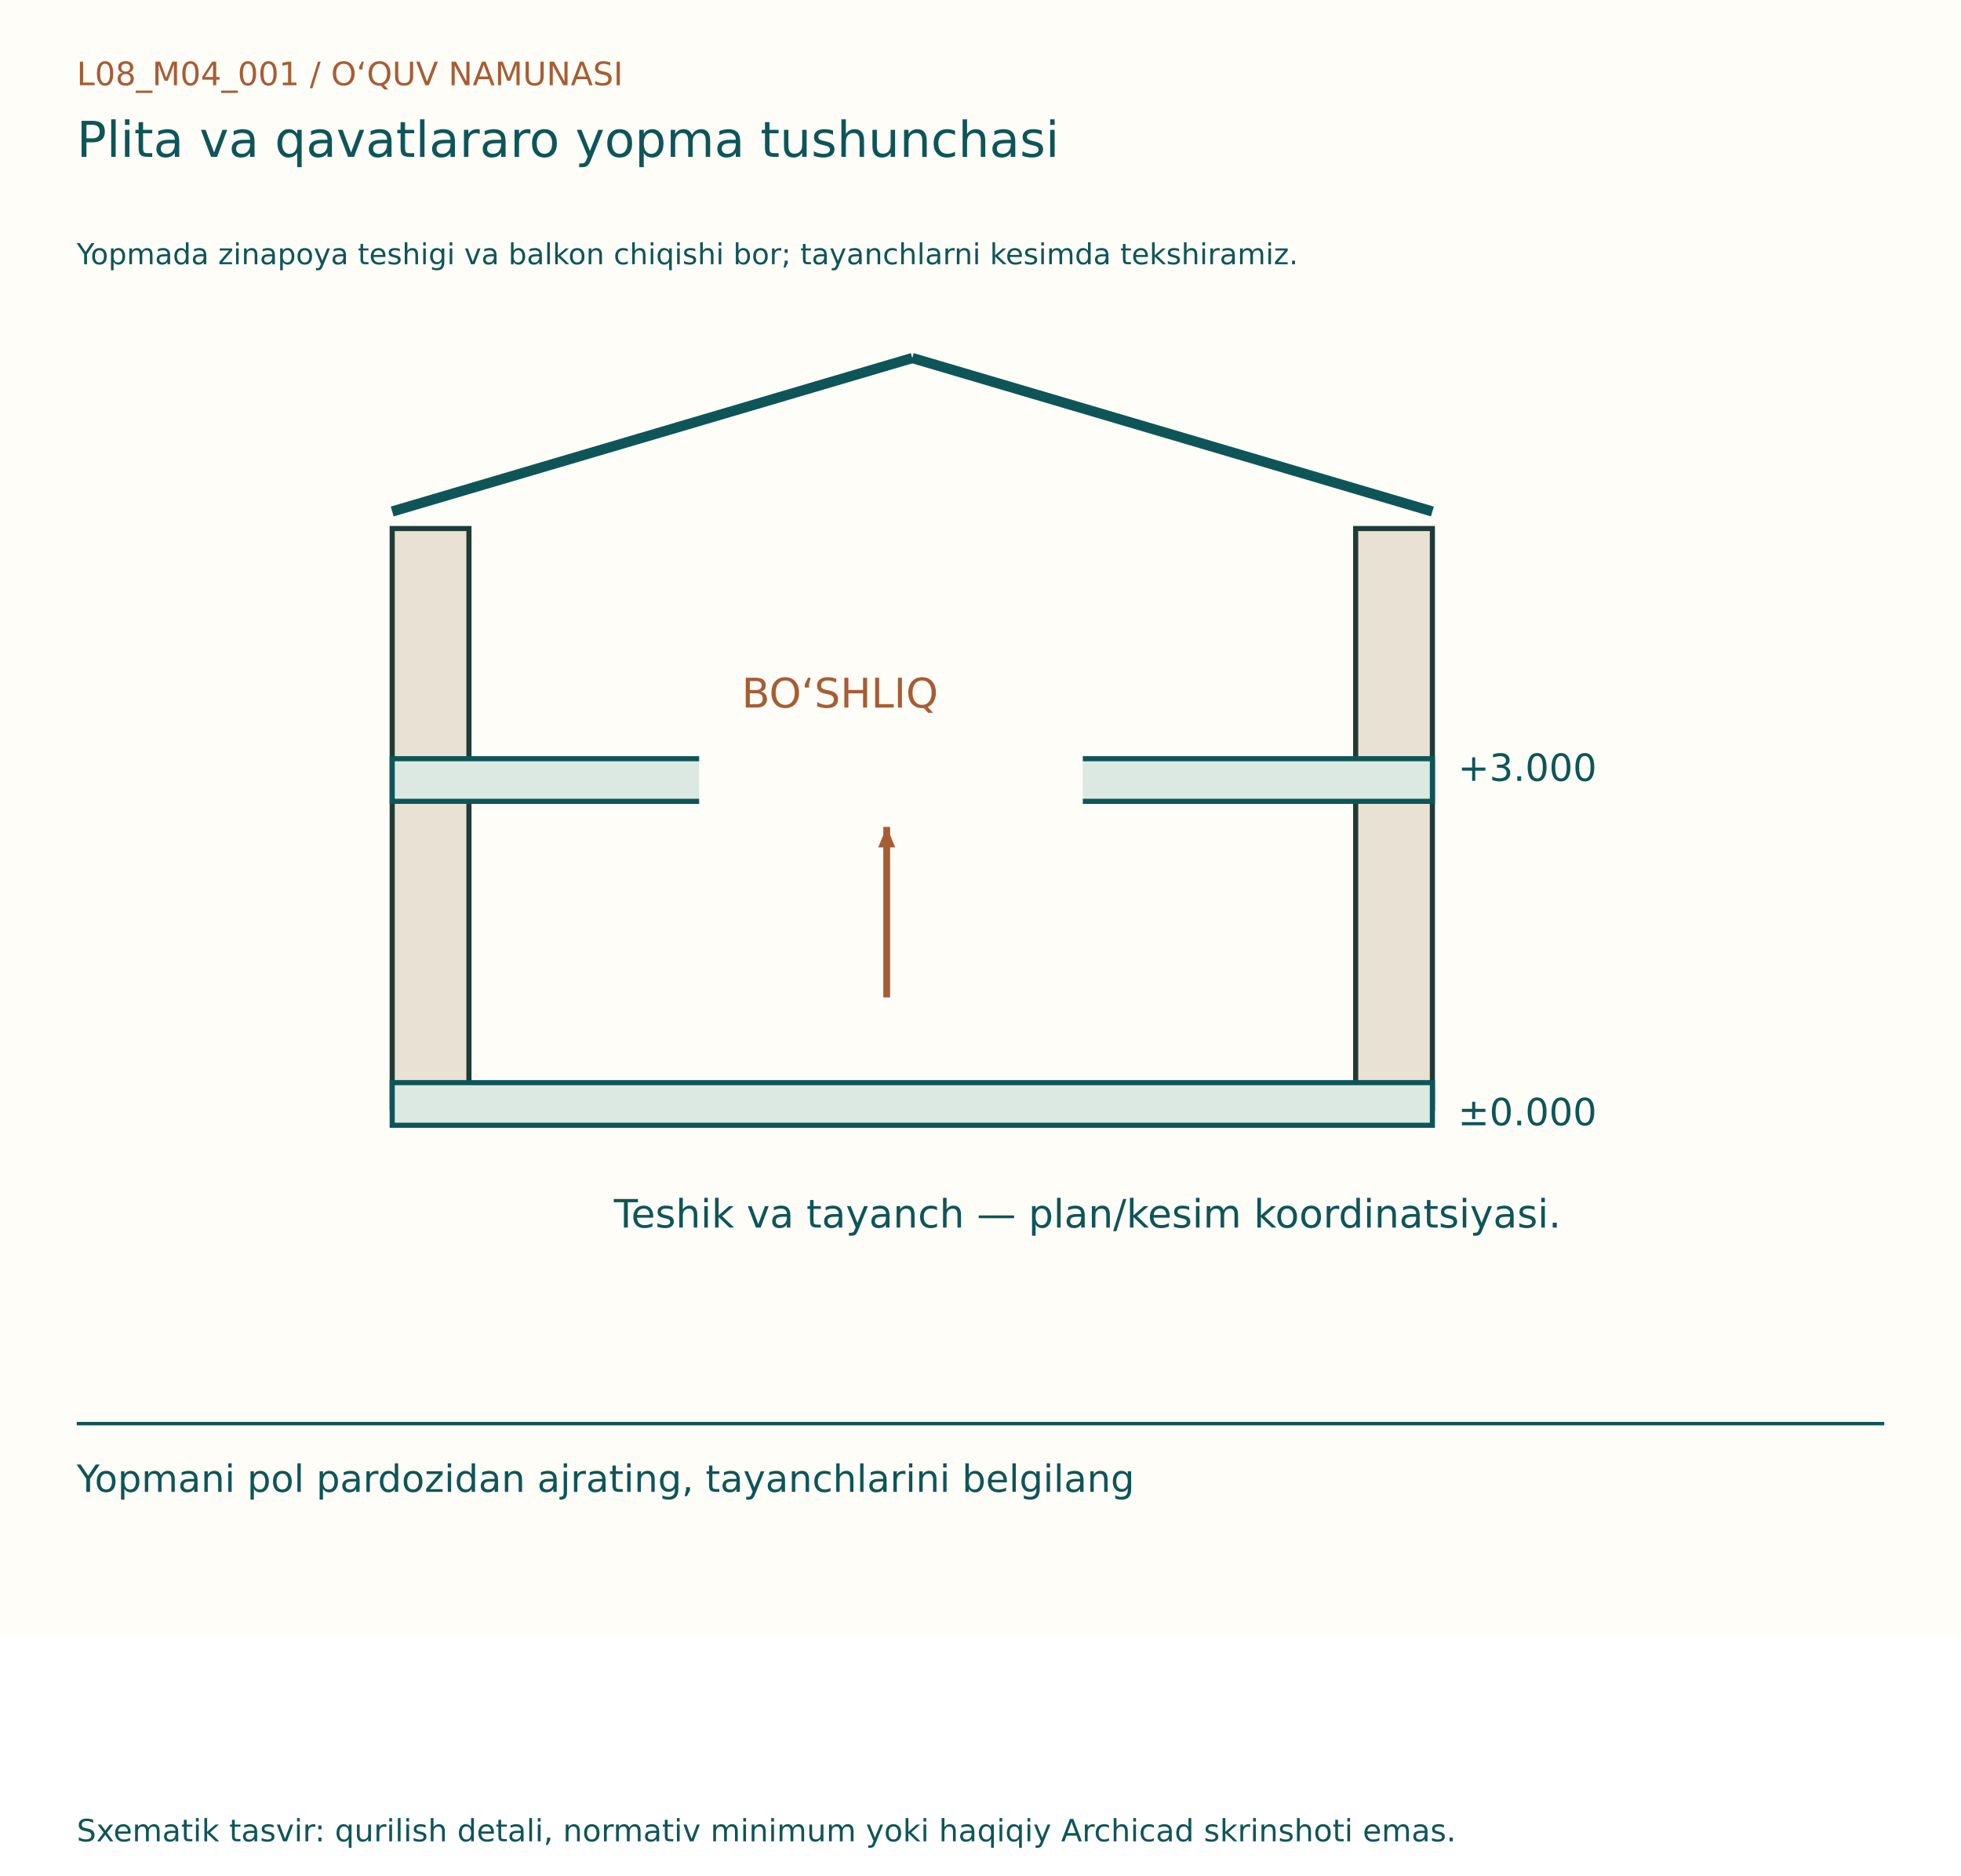
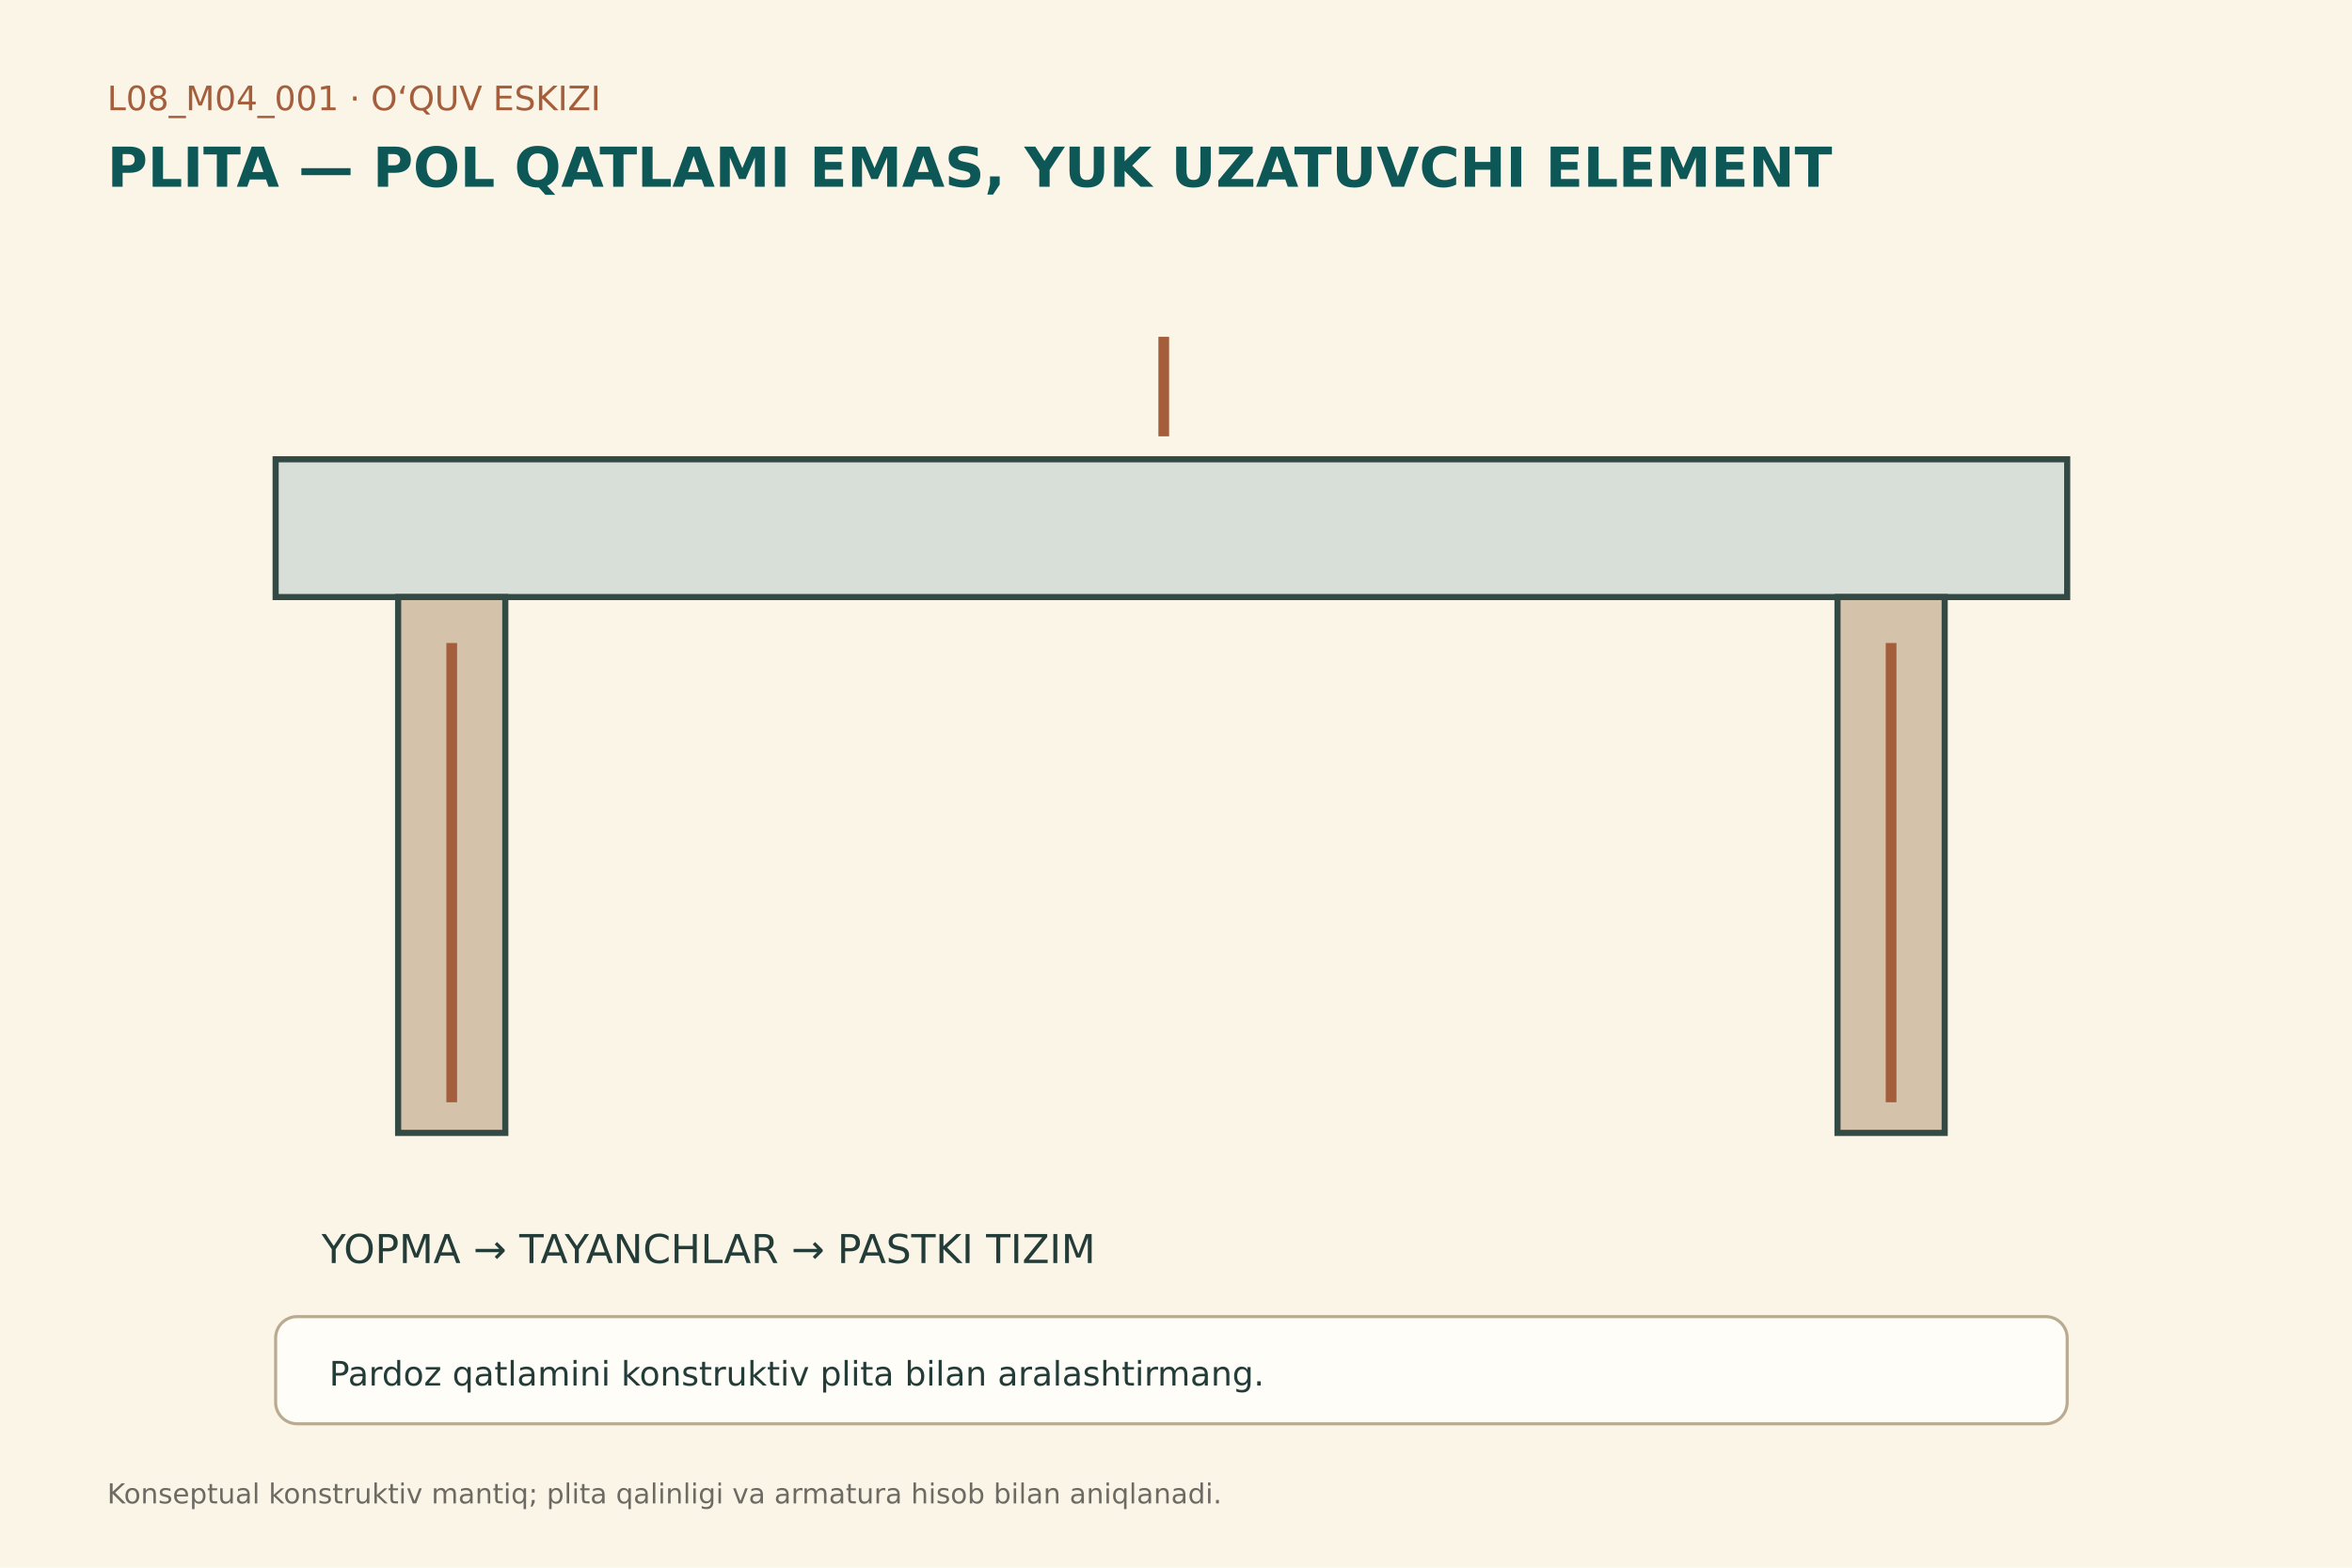
- <svg xmlns="http://www.w3.org/2000/svg" width="1150" height="1100" viewBox="0 0 1150 1100">
-   <rect width="1150" height="960" fill="#FFFDF7" />
-   <g font-family="DejaVu Sans, Segoe UI, sans-serif">
-     <text x="45" y="50" font-size="19" fill="#A65D35">L08_M04_001  /  O‘QUV NAMUNASI</text>
-     <text x="45" y="92" font-size="29" fill="#0E5558">Plita va qavatlararo yopma tushunchasi</text>
-     <text x="45" y="155" font-size="17" fill="#0E5558">Yopmada zinapoya teshigi va balkon chiqishi bor; tayanchlarni kesimda tekshiramiz.</text>
-     <g transform="translate(0,80)">
-       <rect x="230" y="230" width="45" height="340" fill="#E9E1D3" stroke="#203B36" stroke-width="3" />
-       <rect x="795" y="230" width="45" height="340" fill="#E9E1D3" stroke="#203B36" stroke-width="3" />
-       <rect x="230" y="365" width="610" height="25" fill="#DBE9E2" stroke="#0E5558" stroke-width="3" />
-       <rect x="230" y="555" width="610" height="25" fill="#DBE9E2" stroke="#0E5558" stroke-width="3" />
-       <line x1="230" y1="220" x2="535" y2="130" stroke="#0E5558" stroke-width="6" />
-       <line x1="535" y1="130" x2="840" y2="220" stroke="#0E5558" stroke-width="6" />
-       <text x="855" y="378" font-size="22" fill="#0E5558">+3.000</text>
-       <text x="855" y="580" font-size="22" fill="#0E5558">±0.000</text>
-       <line x1="410" y1="377" x2="635" y2="377" stroke="#FFFDF7" stroke-width="35" />
-       <text x="435" y="335" font-size="24" fill="#A65D35">BO‘SHLIQ</text>
-       <line x1="520" y1="505" x2="520" y2="405" stroke="#A65D35" stroke-width="4" />
-       <path d="M520, 405 l-12,-5 l0,10 Z" fill="#A65D35" transform="rotate(-90.0 520 405)" />
-       <text x="360" y="640" font-size="23" fill="#0E5558">Teshik va tayanch — plan/kesim koordinatsiyasi.</text>
+ <svg xmlns="http://www.w3.org/2000/svg" width="1536" height="1024" viewBox="0 0 1536 1024">
+   <rect width="1536" height="1024" fill="#fbf5e8" />
+   <g font-family="DejaVu Sans,Segoe UI,sans-serif" fill="#243c38">
+     <text x="70" y="72" font-size="22" fill="#a45e3b">L08_M04_001 · O‘QUV ESKIZI</text>
+     <text x="70" y="122" font-size="36" font-weight="700" fill="#0e5757">PLITA — POL QATLAMI EMAS, YUK UZATUVCHI ELEMENT</text>
+     <rect x="180" y="300" width="1170" height="90" fill="#d8ded8" stroke="#334944" stroke-width="4" />
+     <rect x="260" y="390" width="70" height="350" fill="#d4c3aa" stroke="#334944" stroke-width="4" />
+     <rect x="1200" y="390" width="70" height="350" fill="#d4c3aa" stroke="#334944" stroke-width="4" />
+     <g stroke="#a45e3b" stroke-width="7">
+       <line x1="760" y1="220" x2="760" y2="285" />
+       <line x1="295" y1="420" x2="295" y2="720" />
+       <line x1="1235" y1="420" x2="1235" y2="720" />
    </g>
-     <line x1="45" y1="835" x2="1105" y2="835" stroke="#0E5558" stroke-width="2" />
-     <text x="45" y="875" font-size="22" fill="#0E5558">Yopmani pol pardozidan ajrating, tayanchlarini belgilang</text>
-     <text x="45" y="1080" font-size="18" fill="#0E5558">Sxematik tasvir: qurilish detali, normativ minimum yoki haqiqiy Archicad skrinshoti emas.</text>
+     <text x="210" y="825" font-size="26">YOPMA → TAYANCHLAR → PASTKI TIZIM</text>
+     <rect x="180" y="860" width="1170" height="70" rx="14" fill="#fffdf8" stroke="#b9aa90" stroke-width="2" />
+     <text x="215" y="905" font-size="22">Pardoz qatlamini konstruktiv plita bilan aralashtirmang.</text>
+     <text x="70" y="982" font-size="18" fill="#6c6a63">Konseptual konstruktiv mantiq; plita qalinligi va armatura hisob bilan aniqlanadi.</text>
  </g>
</svg>
